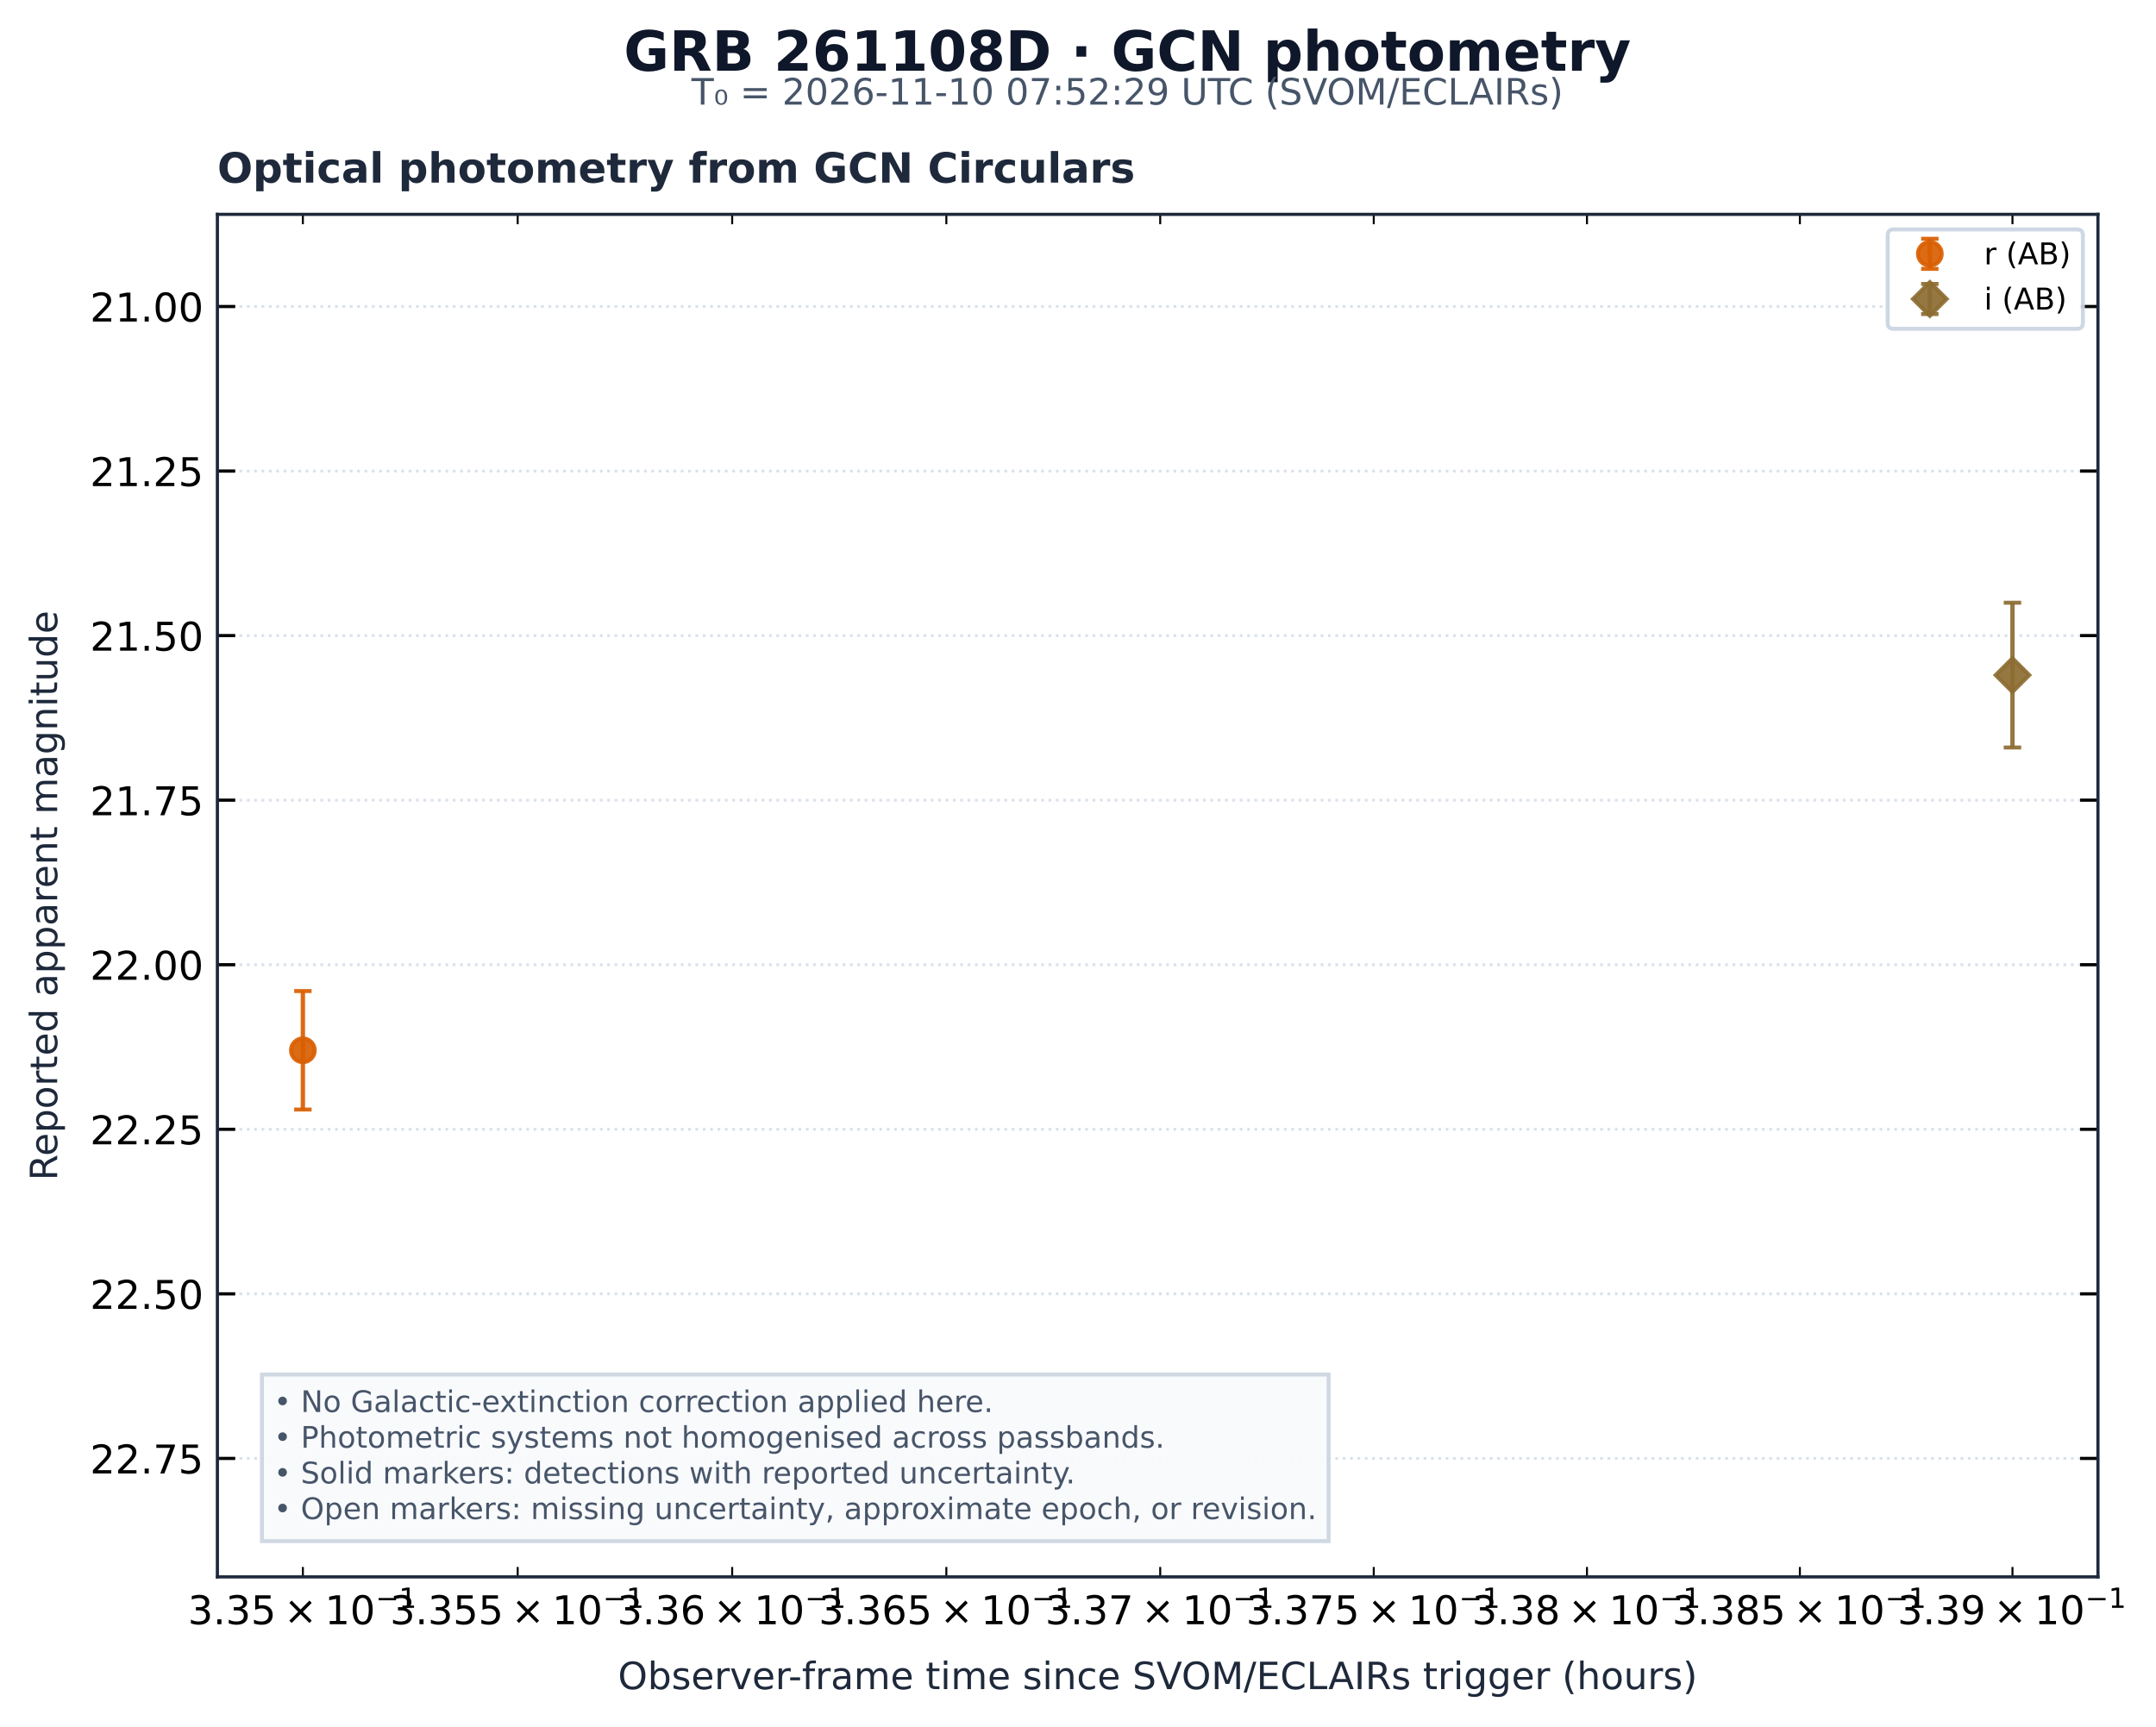
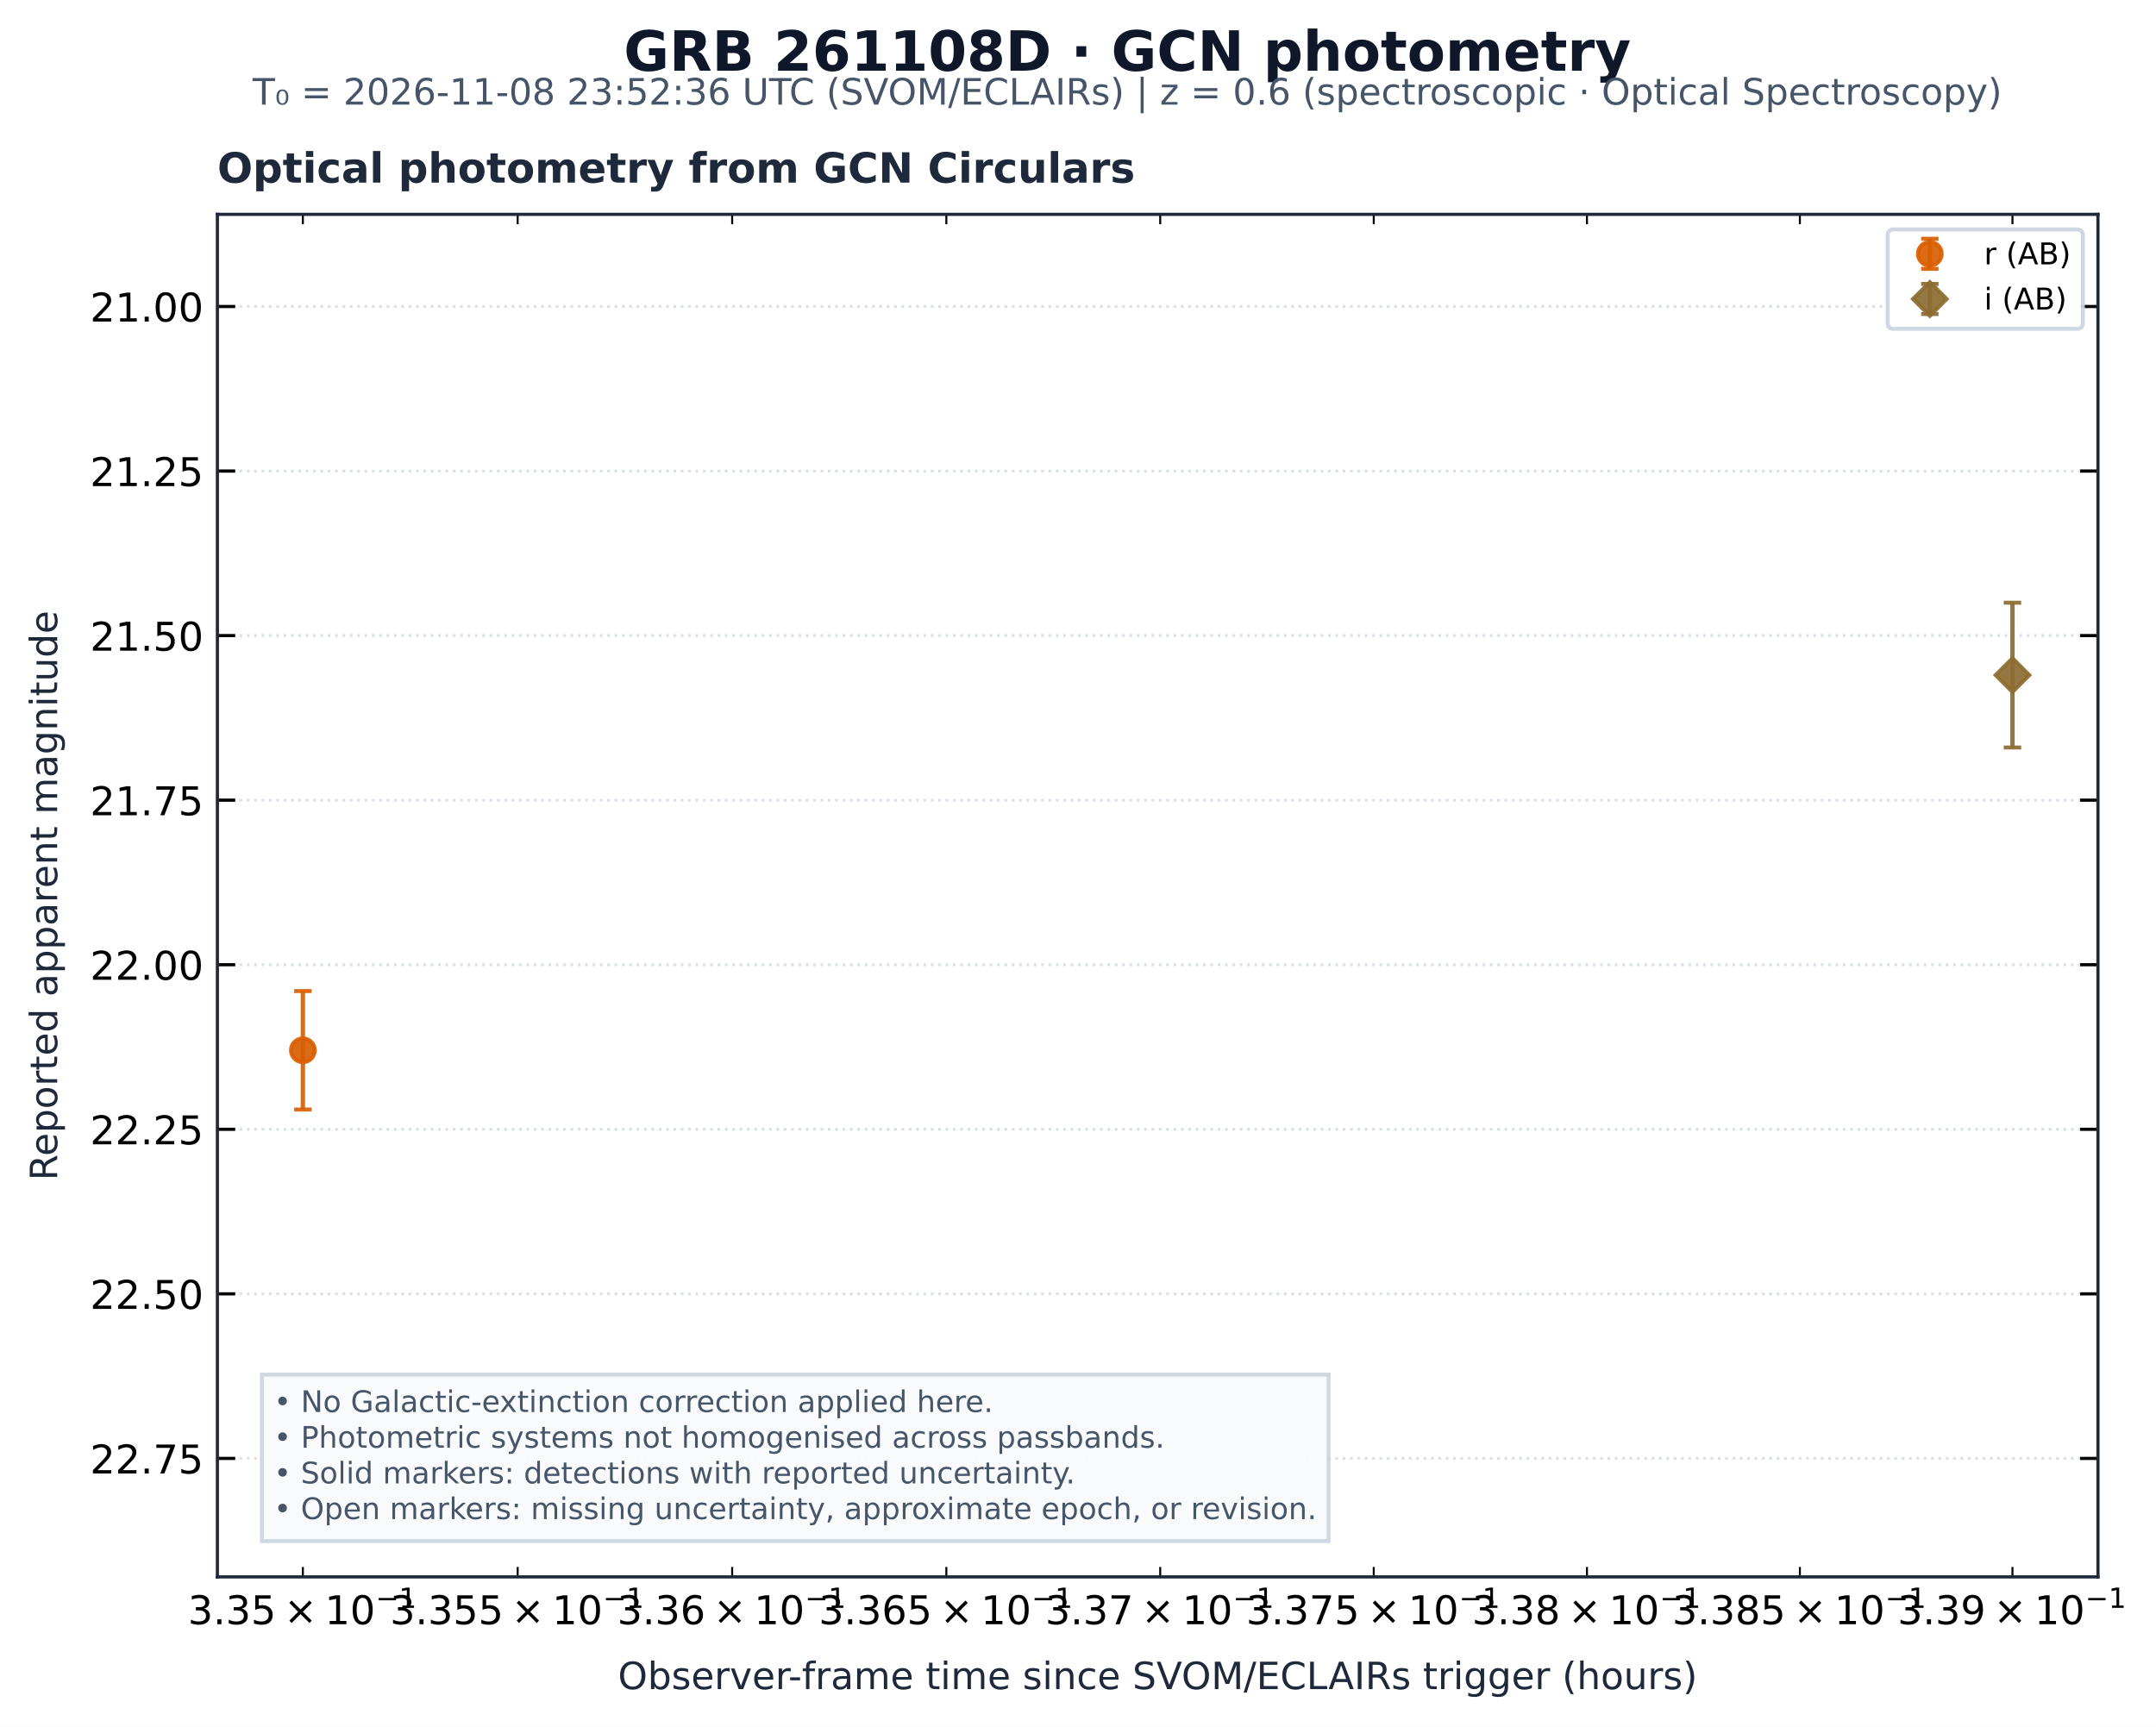
<svg xmlns="http://www.w3.org/2000/svg" xmlns:xlink="http://www.w3.org/1999/xlink" width="543.77pt" height="435.603pt" viewBox="0 0 543.77 435.603" version="1.1">
  <defs>
    <style type="text/css">*{stroke-linejoin: round; stroke-linecap: butt}</style>
  </defs>
  <g id="figure_1">
    <g id="patch_1">
      <path d="M 0 435.603  L 543.77 435.603  L 543.77 0  L 0 0  z " style="fill: #ffffff" />
    </g>
    <g id="axes_1">
      <g id="patch_2">
        <path d="M 54.829 397.8  L 529.129 397.8  L 529.129 54.072  L 54.829 54.072  z " style="fill: #ffffff" />
      </g>
      <g id="matplotlib.axis_1">
        <g id="xtick_1">
          <g id="line2d_1">
            <defs>
-               <path id="mf76a41dac8" d="M 0 0  L 0 -2.5  " style="stroke: #000000; stroke-width: 0.5" />
+               <path id="m02af455789" d="M 0 0  L 0 -2.5  " style="stroke: #000000; stroke-width: 0.5" />
            </defs>
            <g>
-               <use xlink:href="#mf76a41dac8" x="76.388" y="397.8" style="stroke: #000000; stroke-width: 0.5" />
+               <use xlink:href="#m02af455789" x="76.388" y="397.8" style="stroke: #000000; stroke-width: 0.5" />
            </g>
          </g>
          <g id="line2d_2">
            <defs>
-               <path id="m7b1ca9579a" d="M 0 0  L 0 2.5  " style="stroke: #000000; stroke-width: 0.5" />
+               <path id="m1e90510999" d="M 0 0  L 0 2.5  " style="stroke: #000000; stroke-width: 0.5" />
            </defs>
            <g>
-               <use xlink:href="#m7b1ca9579a" x="76.388" y="54.072" style="stroke: #000000; stroke-width: 0.5" />
+               <use xlink:href="#m1e90510999" x="76.388" y="54.072" style="stroke: #000000; stroke-width: 0.5" />
            </g>
          </g>
          <g id="text_1">
            <g transform="translate(47.38796 410.5)">
              <text>
                <tspan x="0" y="-0.762" style="font-size: 10px; font-family: 'DejaVu Sans'">3</tspan>
                <tspan x="6.362" y="-0.762" style="font-size: 10px; font-family: 'DejaVu Sans'">.</tspan>
                <tspan x="9.541" y="-0.762" style="font-size: 10px; font-family: 'DejaVu Sans'">3</tspan>
                <tspan x="15.903" y="-0.762" style="font-size: 10px; font-family: 'DejaVu Sans'">5</tspan>
                <tspan x="24.214" y="-0.762" style="font-size: 10px; font-family: 'DejaVu Sans'">×</tspan>
                <tspan x="34.541" y="-0.762" style="font-size: 10px; font-family: 'DejaVu Sans'">1</tspan>
                <tspan x="40.903" y="-0.762" style="font-size: 10px; font-family: 'DejaVu Sans'">0</tspan>
                <tspan x="47.361" y="-4.892" style="font-size: 7px; font-family: 'DejaVu Sans'">−</tspan>
                <tspan x="53.227" y="-4.892" style="font-size: 7px; font-family: 'DejaVu Sans'">1</tspan>
              </text>
            </g>
          </g>
        </g>
        <g id="xtick_2">
          <g id="line2d_3">
            <g>
-               <use xlink:href="#mf76a41dac8" x="130.566" y="397.8" style="stroke: #000000; stroke-width: 0.5" />
+               <use xlink:href="#m02af455789" x="130.566" y="397.8" style="stroke: #000000; stroke-width: 0.5" />
            </g>
          </g>
          <g id="line2d_4">
            <g>
-               <use xlink:href="#m7b1ca9579a" x="130.566" y="54.072" style="stroke: #000000; stroke-width: 0.5" />
+               <use xlink:href="#m1e90510999" x="130.566" y="54.072" style="stroke: #000000; stroke-width: 0.5" />
            </g>
          </g>
          <g id="text_2">
            <g transform="translate(98.36641 410.5)">
              <text>
                <tspan x="0" y="-0.762" style="font-size: 10px; font-family: 'DejaVu Sans'">3</tspan>
                <tspan x="6.362" y="-0.762" style="font-size: 10px; font-family: 'DejaVu Sans'">.</tspan>
                <tspan x="9.541" y="-0.762" style="font-size: 10px; font-family: 'DejaVu Sans'">3</tspan>
                <tspan x="15.903" y="-0.762" style="font-size: 10px; font-family: 'DejaVu Sans'">5</tspan>
                <tspan x="22.266" y="-0.762" style="font-size: 10px; font-family: 'DejaVu Sans'">5</tspan>
                <tspan x="30.576" y="-0.762" style="font-size: 10px; font-family: 'DejaVu Sans'">×</tspan>
                <tspan x="40.903" y="-0.762" style="font-size: 10px; font-family: 'DejaVu Sans'">1</tspan>
                <tspan x="47.266" y="-0.762" style="font-size: 10px; font-family: 'DejaVu Sans'">0</tspan>
                <tspan x="53.724" y="-4.892" style="font-size: 7px; font-family: 'DejaVu Sans'">−</tspan>
                <tspan x="59.589" y="-4.892" style="font-size: 7px; font-family: 'DejaVu Sans'">1</tspan>
              </text>
            </g>
          </g>
        </g>
        <g id="xtick_3">
          <g id="line2d_5">
            <g>
-               <use xlink:href="#mf76a41dac8" x="184.664" y="397.8" style="stroke: #000000; stroke-width: 0.5" />
+               <use xlink:href="#m02af455789" x="184.664" y="397.8" style="stroke: #000000; stroke-width: 0.5" />
            </g>
          </g>
          <g id="line2d_6">
            <g>
-               <use xlink:href="#m7b1ca9579a" x="184.664" y="54.072" style="stroke: #000000; stroke-width: 0.5" />
+               <use xlink:href="#m1e90510999" x="184.664" y="54.072" style="stroke: #000000; stroke-width: 0.5" />
            </g>
          </g>
          <g id="text_3">
            <g transform="translate(155.6642 410.5)">
              <text>
                <tspan x="0" y="-0.762" style="font-size: 10px; font-family: 'DejaVu Sans'">3</tspan>
                <tspan x="6.362" y="-0.762" style="font-size: 10px; font-family: 'DejaVu Sans'">.</tspan>
                <tspan x="9.541" y="-0.762" style="font-size: 10px; font-family: 'DejaVu Sans'">3</tspan>
                <tspan x="15.903" y="-0.762" style="font-size: 10px; font-family: 'DejaVu Sans'">6</tspan>
                <tspan x="24.214" y="-0.762" style="font-size: 10px; font-family: 'DejaVu Sans'">×</tspan>
                <tspan x="34.541" y="-0.762" style="font-size: 10px; font-family: 'DejaVu Sans'">1</tspan>
                <tspan x="40.903" y="-0.762" style="font-size: 10px; font-family: 'DejaVu Sans'">0</tspan>
                <tspan x="47.361" y="-4.892" style="font-size: 7px; font-family: 'DejaVu Sans'">−</tspan>
                <tspan x="53.227" y="-4.892" style="font-size: 7px; font-family: 'DejaVu Sans'">1</tspan>
              </text>
            </g>
          </g>
        </g>
        <g id="xtick_4">
          <g id="line2d_7">
            <g>
-               <use xlink:href="#mf76a41dac8" x="238.681" y="397.8" style="stroke: #000000; stroke-width: 0.5" />
+               <use xlink:href="#m02af455789" x="238.681" y="397.8" style="stroke: #000000; stroke-width: 0.5" />
            </g>
          </g>
          <g id="line2d_8">
            <g>
-               <use xlink:href="#m7b1ca9579a" x="238.681" y="54.072" style="stroke: #000000; stroke-width: 0.5" />
+               <use xlink:href="#m1e90510999" x="238.681" y="54.072" style="stroke: #000000; stroke-width: 0.5" />
            </g>
          </g>
          <g id="text_4">
            <g transform="translate(206.4815 410.5)">
              <text>
                <tspan x="0" y="-0.762" style="font-size: 10px; font-family: 'DejaVu Sans'">3</tspan>
                <tspan x="6.362" y="-0.762" style="font-size: 10px; font-family: 'DejaVu Sans'">.</tspan>
                <tspan x="9.541" y="-0.762" style="font-size: 10px; font-family: 'DejaVu Sans'">3</tspan>
                <tspan x="15.903" y="-0.762" style="font-size: 10px; font-family: 'DejaVu Sans'">6</tspan>
                <tspan x="22.266" y="-0.762" style="font-size: 10px; font-family: 'DejaVu Sans'">5</tspan>
                <tspan x="30.576" y="-0.762" style="font-size: 10px; font-family: 'DejaVu Sans'">×</tspan>
                <tspan x="40.903" y="-0.762" style="font-size: 10px; font-family: 'DejaVu Sans'">1</tspan>
                <tspan x="47.266" y="-0.762" style="font-size: 10px; font-family: 'DejaVu Sans'">0</tspan>
                <tspan x="53.724" y="-4.892" style="font-size: 7px; font-family: 'DejaVu Sans'">−</tspan>
                <tspan x="59.589" y="-4.892" style="font-size: 7px; font-family: 'DejaVu Sans'">1</tspan>
              </text>
            </g>
          </g>
        </g>
        <g id="xtick_5">
          <g id="line2d_9">
            <g>
-               <use xlink:href="#mf76a41dac8" x="292.619" y="397.8" style="stroke: #000000; stroke-width: 0.5" />
+               <use xlink:href="#m02af455789" x="292.619" y="397.8" style="stroke: #000000; stroke-width: 0.5" />
            </g>
          </g>
          <g id="line2d_10">
            <g>
-               <use xlink:href="#m7b1ca9579a" x="292.619" y="54.072" style="stroke: #000000; stroke-width: 0.5" />
+               <use xlink:href="#m1e90510999" x="292.619" y="54.072" style="stroke: #000000; stroke-width: 0.5" />
            </g>
          </g>
          <g id="text_5">
            <g transform="translate(263.6186 410.5)">
              <text>
                <tspan x="0" y="-0.762" style="font-size: 10px; font-family: 'DejaVu Sans'">3</tspan>
                <tspan x="6.362" y="-0.762" style="font-size: 10px; font-family: 'DejaVu Sans'">.</tspan>
                <tspan x="9.541" y="-0.762" style="font-size: 10px; font-family: 'DejaVu Sans'">3</tspan>
                <tspan x="15.903" y="-0.762" style="font-size: 10px; font-family: 'DejaVu Sans'">7</tspan>
                <tspan x="24.214" y="-0.762" style="font-size: 10px; font-family: 'DejaVu Sans'">×</tspan>
                <tspan x="34.541" y="-0.762" style="font-size: 10px; font-family: 'DejaVu Sans'">1</tspan>
                <tspan x="40.903" y="-0.762" style="font-size: 10px; font-family: 'DejaVu Sans'">0</tspan>
                <tspan x="47.361" y="-4.892" style="font-size: 7px; font-family: 'DejaVu Sans'">−</tspan>
                <tspan x="53.227" y="-4.892" style="font-size: 7px; font-family: 'DejaVu Sans'">1</tspan>
              </text>
            </g>
          </g>
        </g>
        <g id="xtick_6">
          <g id="line2d_11">
            <g>
-               <use xlink:href="#mf76a41dac8" x="346.476" y="397.8" style="stroke: #000000; stroke-width: 0.5" />
+               <use xlink:href="#m02af455789" x="346.476" y="397.8" style="stroke: #000000; stroke-width: 0.5" />
            </g>
          </g>
          <g id="line2d_12">
            <g>
-               <use xlink:href="#m7b1ca9579a" x="346.476" y="54.072" style="stroke: #000000; stroke-width: 0.5" />
+               <use xlink:href="#m1e90510999" x="346.476" y="54.072" style="stroke: #000000; stroke-width: 0.5" />
            </g>
          </g>
          <g id="text_6">
            <g transform="translate(314.2758 410.5)">
              <text>
                <tspan x="0" y="-0.762" style="font-size: 10px; font-family: 'DejaVu Sans'">3</tspan>
                <tspan x="6.362" y="-0.762" style="font-size: 10px; font-family: 'DejaVu Sans'">.</tspan>
                <tspan x="9.541" y="-0.762" style="font-size: 10px; font-family: 'DejaVu Sans'">3</tspan>
                <tspan x="15.903" y="-0.762" style="font-size: 10px; font-family: 'DejaVu Sans'">7</tspan>
                <tspan x="22.266" y="-0.762" style="font-size: 10px; font-family: 'DejaVu Sans'">5</tspan>
                <tspan x="30.576" y="-0.762" style="font-size: 10px; font-family: 'DejaVu Sans'">×</tspan>
                <tspan x="40.903" y="-0.762" style="font-size: 10px; font-family: 'DejaVu Sans'">1</tspan>
                <tspan x="47.266" y="-0.762" style="font-size: 10px; font-family: 'DejaVu Sans'">0</tspan>
                <tspan x="53.724" y="-4.892" style="font-size: 7px; font-family: 'DejaVu Sans'">−</tspan>
                <tspan x="59.589" y="-4.892" style="font-size: 7px; font-family: 'DejaVu Sans'">1</tspan>
              </text>
            </g>
          </g>
        </g>
        <g id="xtick_7">
          <g id="line2d_13">
            <g>
-               <use xlink:href="#mf76a41dac8" x="400.253" y="397.8" style="stroke: #000000; stroke-width: 0.5" />
+               <use xlink:href="#m02af455789" x="400.253" y="397.8" style="stroke: #000000; stroke-width: 0.5" />
            </g>
          </g>
          <g id="line2d_14">
            <g>
-               <use xlink:href="#m7b1ca9579a" x="400.253" y="54.072" style="stroke: #000000; stroke-width: 0.5" />
+               <use xlink:href="#m1e90510999" x="400.253" y="54.072" style="stroke: #000000; stroke-width: 0.5" />
            </g>
          </g>
          <g id="text_7">
            <g transform="translate(371.2532 410.5)">
              <text>
                <tspan x="0" y="-0.762" style="font-size: 10px; font-family: 'DejaVu Sans'">3</tspan>
                <tspan x="6.362" y="-0.762" style="font-size: 10px; font-family: 'DejaVu Sans'">.</tspan>
                <tspan x="9.541" y="-0.762" style="font-size: 10px; font-family: 'DejaVu Sans'">3</tspan>
                <tspan x="15.903" y="-0.762" style="font-size: 10px; font-family: 'DejaVu Sans'">8</tspan>
                <tspan x="24.214" y="-0.762" style="font-size: 10px; font-family: 'DejaVu Sans'">×</tspan>
                <tspan x="34.541" y="-0.762" style="font-size: 10px; font-family: 'DejaVu Sans'">1</tspan>
                <tspan x="40.903" y="-0.762" style="font-size: 10px; font-family: 'DejaVu Sans'">0</tspan>
                <tspan x="47.361" y="-4.892" style="font-size: 7px; font-family: 'DejaVu Sans'">−</tspan>
                <tspan x="53.227" y="-4.892" style="font-size: 7px; font-family: 'DejaVu Sans'">1</tspan>
              </text>
            </g>
          </g>
        </g>
        <g id="xtick_8">
          <g id="line2d_15">
            <g>
-               <use xlink:href="#mf76a41dac8" x="453.951" y="397.8" style="stroke: #000000; stroke-width: 0.5" />
+               <use xlink:href="#m02af455789" x="453.951" y="397.8" style="stroke: #000000; stroke-width: 0.5" />
            </g>
          </g>
          <g id="line2d_16">
            <g>
-               <use xlink:href="#m7b1ca9579a" x="453.951" y="54.072" style="stroke: #000000; stroke-width: 0.5" />
+               <use xlink:href="#m1e90510999" x="453.951" y="54.072" style="stroke: #000000; stroke-width: 0.5" />
            </g>
          </g>
          <g id="text_8">
            <g transform="translate(421.7511 410.5)">
              <text>
                <tspan x="0" y="-0.762" style="font-size: 10px; font-family: 'DejaVu Sans'">3</tspan>
                <tspan x="6.362" y="-0.762" style="font-size: 10px; font-family: 'DejaVu Sans'">.</tspan>
                <tspan x="9.541" y="-0.762" style="font-size: 10px; font-family: 'DejaVu Sans'">3</tspan>
                <tspan x="15.903" y="-0.762" style="font-size: 10px; font-family: 'DejaVu Sans'">8</tspan>
                <tspan x="22.266" y="-0.762" style="font-size: 10px; font-family: 'DejaVu Sans'">5</tspan>
                <tspan x="30.576" y="-0.762" style="font-size: 10px; font-family: 'DejaVu Sans'">×</tspan>
                <tspan x="40.903" y="-0.762" style="font-size: 10px; font-family: 'DejaVu Sans'">1</tspan>
                <tspan x="47.266" y="-0.762" style="font-size: 10px; font-family: 'DejaVu Sans'">0</tspan>
                <tspan x="53.724" y="-4.892" style="font-size: 7px; font-family: 'DejaVu Sans'">−</tspan>
                <tspan x="59.589" y="-4.892" style="font-size: 7px; font-family: 'DejaVu Sans'">1</tspan>
              </text>
            </g>
          </g>
        </g>
        <g id="xtick_9">
          <g id="line2d_17">
            <g>
-               <use xlink:href="#mf76a41dac8" x="507.57" y="397.8" style="stroke: #000000; stroke-width: 0.5" />
+               <use xlink:href="#m02af455789" x="507.57" y="397.8" style="stroke: #000000; stroke-width: 0.5" />
            </g>
          </g>
          <g id="line2d_18">
            <g>
-               <use xlink:href="#m7b1ca9579a" x="507.57" y="54.072" style="stroke: #000000; stroke-width: 0.5" />
+               <use xlink:href="#m1e90510999" x="507.57" y="54.072" style="stroke: #000000; stroke-width: 0.5" />
            </g>
          </g>
          <g id="text_9">
            <g transform="translate(478.5698 410.5)">
              <text>
                <tspan x="0" y="-0.762" style="font-size: 10px; font-family: 'DejaVu Sans'">3</tspan>
                <tspan x="6.362" y="-0.762" style="font-size: 10px; font-family: 'DejaVu Sans'">.</tspan>
                <tspan x="9.541" y="-0.762" style="font-size: 10px; font-family: 'DejaVu Sans'">3</tspan>
                <tspan x="15.903" y="-0.762" style="font-size: 10px; font-family: 'DejaVu Sans'">9</tspan>
                <tspan x="24.214" y="-0.762" style="font-size: 10px; font-family: 'DejaVu Sans'">×</tspan>
                <tspan x="34.541" y="-0.762" style="font-size: 10px; font-family: 'DejaVu Sans'">1</tspan>
                <tspan x="40.903" y="-0.762" style="font-size: 10px; font-family: 'DejaVu Sans'">0</tspan>
                <tspan x="47.361" y="-4.892" style="font-size: 7px; font-family: 'DejaVu Sans'">−</tspan>
                <tspan x="53.227" y="-4.892" style="font-size: 7px; font-family: 'DejaVu Sans'">1</tspan>
              </text>
            </g>
          </g>
        </g>
        <g id="text_10">
          <text style="font-size: 9.5px; font-family: 'DejaVu Sans', 'Arial', 'Helvetica', sans-serif; text-anchor: middle; fill: #1e293b" x="291.979" y="426.121" transform="rotate(-0 291.9789 426.1209)">Observer-frame time since SVOM/ECLAIRs trigger (hours)</text>
        </g>
      </g>
      <g id="matplotlib.axis_2">
        <g id="ytick_1">
          <g id="line2d_19">
-             <path d="M 54.829 77.319  L 529.129 77.319  " clip-path="url(#pb5c07961a2)" style="fill: none; stroke-dasharray: 0.7,1.155; stroke-dashoffset: 0; stroke: #cbd5e1; stroke-opacity: 0.7; stroke-width: 0.7" />
+             <path d="M 54.829 77.319  L 529.129 77.319  " clip-path="url(#p8d592fd385)" style="fill: none; stroke-dasharray: 0.7,1.155; stroke-dashoffset: 0; stroke: #cbd5e1; stroke-opacity: 0.7; stroke-width: 0.7" />
          </g>
          <g id="line2d_20">
            <defs>
-               <path id="mb0ea84e822" d="M 0 0  L 4.5 0  " style="stroke: #000000; stroke-width: 0.8" />
+               <path id="mdc1beb92f3" d="M 0 0  L 4.5 0  " style="stroke: #000000; stroke-width: 0.8" />
            </defs>
            <g>
-               <use xlink:href="#mb0ea84e822" x="54.829" y="77.319" style="stroke: #000000; stroke-width: 0.8" />
+               <use xlink:href="#mdc1beb92f3" x="54.829" y="77.319" style="stroke: #000000; stroke-width: 0.8" />
            </g>
          </g>
          <g id="line2d_21">
            <defs>
-               <path id="m270c166dd3" d="M 0 0  L -4.5 0  " style="stroke: #000000; stroke-width: 0.8" />
+               <path id="m9a8f20540e" d="M 0 0  L -4.5 0  " style="stroke: #000000; stroke-width: 0.8" />
            </defs>
            <g>
-               <use xlink:href="#m270c166dd3" x="529.129" y="77.319" style="stroke: #000000; stroke-width: 0.8" />
+               <use xlink:href="#m9a8f20540e" x="529.129" y="77.319" style="stroke: #000000; stroke-width: 0.8" />
            </g>
          </g>
          <g id="text_11">
            <text style="font-size: 10px; font-family: 'DejaVu Sans', 'Arial', 'Helvetica', sans-serif; text-anchor: end" x="51.329" y="81.118" transform="rotate(-0 51.32887 81.11813)">21.00</text>
          </g>
        </g>
        <g id="ytick_2">
          <g id="line2d_22">
-             <path d="M 54.829 118.832  L 529.129 118.832  " clip-path="url(#pb5c07961a2)" style="fill: none; stroke-dasharray: 0.7,1.155; stroke-dashoffset: 0; stroke: #cbd5e1; stroke-opacity: 0.7; stroke-width: 0.7" />
+             <path d="M 54.829 118.832  L 529.129 118.832  " clip-path="url(#p8d592fd385)" style="fill: none; stroke-dasharray: 0.7,1.155; stroke-dashoffset: 0; stroke: #cbd5e1; stroke-opacity: 0.7; stroke-width: 0.7" />
          </g>
          <g id="line2d_23">
            <g>
-               <use xlink:href="#mb0ea84e822" x="54.829" y="118.832" style="stroke: #000000; stroke-width: 0.8" />
+               <use xlink:href="#mdc1beb92f3" x="54.829" y="118.832" style="stroke: #000000; stroke-width: 0.8" />
            </g>
          </g>
          <g id="line2d_24">
            <g>
-               <use xlink:href="#m270c166dd3" x="529.129" y="118.832" style="stroke: #000000; stroke-width: 0.8" />
+               <use xlink:href="#m9a8f20540e" x="529.129" y="118.832" style="stroke: #000000; stroke-width: 0.8" />
            </g>
          </g>
          <g id="text_12">
            <text style="font-size: 10px; font-family: 'DejaVu Sans', 'Arial', 'Helvetica', sans-serif; text-anchor: end" x="51.329" y="122.631" transform="rotate(-0 51.32887 122.6312)">21.25</text>
          </g>
        </g>
        <g id="ytick_3">
          <g id="line2d_25">
-             <path d="M 54.829 160.345  L 529.129 160.345  " clip-path="url(#pb5c07961a2)" style="fill: none; stroke-dasharray: 0.7,1.155; stroke-dashoffset: 0; stroke: #cbd5e1; stroke-opacity: 0.7; stroke-width: 0.7" />
+             <path d="M 54.829 160.345  L 529.129 160.345  " clip-path="url(#p8d592fd385)" style="fill: none; stroke-dasharray: 0.7,1.155; stroke-dashoffset: 0; stroke: #cbd5e1; stroke-opacity: 0.7; stroke-width: 0.7" />
          </g>
          <g id="line2d_26">
            <g>
-               <use xlink:href="#mb0ea84e822" x="54.829" y="160.345" style="stroke: #000000; stroke-width: 0.8" />
+               <use xlink:href="#mdc1beb92f3" x="54.829" y="160.345" style="stroke: #000000; stroke-width: 0.8" />
            </g>
          </g>
          <g id="line2d_27">
            <g>
-               <use xlink:href="#m270c166dd3" x="529.129" y="160.345" style="stroke: #000000; stroke-width: 0.8" />
+               <use xlink:href="#m9a8f20540e" x="529.129" y="160.345" style="stroke: #000000; stroke-width: 0.8" />
            </g>
          </g>
          <g id="text_13">
            <text style="font-size: 10px; font-family: 'DejaVu Sans', 'Arial', 'Helvetica', sans-serif; text-anchor: end" x="51.329" y="164.144" transform="rotate(-0 51.32887 164.1442)">21.50</text>
          </g>
        </g>
        <g id="ytick_4">
          <g id="line2d_28">
-             <path d="M 54.829 201.858  L 529.129 201.858  " clip-path="url(#pb5c07961a2)" style="fill: none; stroke-dasharray: 0.7,1.155; stroke-dashoffset: 0; stroke: #cbd5e1; stroke-opacity: 0.7; stroke-width: 0.7" />
+             <path d="M 54.829 201.858  L 529.129 201.858  " clip-path="url(#p8d592fd385)" style="fill: none; stroke-dasharray: 0.7,1.155; stroke-dashoffset: 0; stroke: #cbd5e1; stroke-opacity: 0.7; stroke-width: 0.7" />
          </g>
          <g id="line2d_29">
            <g>
-               <use xlink:href="#mb0ea84e822" x="54.829" y="201.858" style="stroke: #000000; stroke-width: 0.8" />
+               <use xlink:href="#mdc1beb92f3" x="54.829" y="201.858" style="stroke: #000000; stroke-width: 0.8" />
            </g>
          </g>
          <g id="line2d_30">
            <g>
-               <use xlink:href="#m270c166dd3" x="529.129" y="201.858" style="stroke: #000000; stroke-width: 0.8" />
+               <use xlink:href="#m9a8f20540e" x="529.129" y="201.858" style="stroke: #000000; stroke-width: 0.8" />
            </g>
          </g>
          <g id="text_14">
            <text style="font-size: 10px; font-family: 'DejaVu Sans', 'Arial', 'Helvetica', sans-serif; text-anchor: end" x="51.329" y="205.657" transform="rotate(-0 51.32887 205.6573)">21.75</text>
          </g>
        </g>
        <g id="ytick_5">
          <g id="line2d_31">
-             <path d="M 54.829 243.371  L 529.129 243.371  " clip-path="url(#pb5c07961a2)" style="fill: none; stroke-dasharray: 0.7,1.155; stroke-dashoffset: 0; stroke: #cbd5e1; stroke-opacity: 0.7; stroke-width: 0.7" />
+             <path d="M 54.829 243.371  L 529.129 243.371  " clip-path="url(#p8d592fd385)" style="fill: none; stroke-dasharray: 0.7,1.155; stroke-dashoffset: 0; stroke: #cbd5e1; stroke-opacity: 0.7; stroke-width: 0.7" />
          </g>
          <g id="line2d_32">
            <g>
-               <use xlink:href="#mb0ea84e822" x="54.829" y="243.371" style="stroke: #000000; stroke-width: 0.8" />
+               <use xlink:href="#mdc1beb92f3" x="54.829" y="243.371" style="stroke: #000000; stroke-width: 0.8" />
            </g>
          </g>
          <g id="line2d_33">
            <g>
-               <use xlink:href="#m270c166dd3" x="529.129" y="243.371" style="stroke: #000000; stroke-width: 0.8" />
+               <use xlink:href="#m9a8f20540e" x="529.129" y="243.371" style="stroke: #000000; stroke-width: 0.8" />
            </g>
          </g>
          <g id="text_15">
            <text style="font-size: 10px; font-family: 'DejaVu Sans', 'Arial', 'Helvetica', sans-serif; text-anchor: end" x="51.329" y="247.17" transform="rotate(-0 51.32887 247.1703)">22.00</text>
          </g>
        </g>
        <g id="ytick_6">
          <g id="line2d_34">
-             <path d="M 54.829 284.885  L 529.129 284.885  " clip-path="url(#pb5c07961a2)" style="fill: none; stroke-dasharray: 0.7,1.155; stroke-dashoffset: 0; stroke: #cbd5e1; stroke-opacity: 0.7; stroke-width: 0.7" />
+             <path d="M 54.829 284.885  L 529.129 284.885  " clip-path="url(#p8d592fd385)" style="fill: none; stroke-dasharray: 0.7,1.155; stroke-dashoffset: 0; stroke: #cbd5e1; stroke-opacity: 0.7; stroke-width: 0.7" />
          </g>
          <g id="line2d_35">
            <g>
-               <use xlink:href="#mb0ea84e822" x="54.829" y="284.885" style="stroke: #000000; stroke-width: 0.8" />
+               <use xlink:href="#mdc1beb92f3" x="54.829" y="284.885" style="stroke: #000000; stroke-width: 0.8" />
            </g>
          </g>
          <g id="line2d_36">
            <g>
-               <use xlink:href="#m270c166dd3" x="529.129" y="284.885" style="stroke: #000000; stroke-width: 0.8" />
+               <use xlink:href="#m9a8f20540e" x="529.129" y="284.885" style="stroke: #000000; stroke-width: 0.8" />
            </g>
          </g>
          <g id="text_16">
            <text style="font-size: 10px; font-family: 'DejaVu Sans', 'Arial', 'Helvetica', sans-serif; text-anchor: end" x="51.329" y="288.683" transform="rotate(-0 51.32887 288.6834)">22.25</text>
          </g>
        </g>
        <g id="ytick_7">
          <g id="line2d_37">
-             <path d="M 54.829 326.398  L 529.129 326.398  " clip-path="url(#pb5c07961a2)" style="fill: none; stroke-dasharray: 0.7,1.155; stroke-dashoffset: 0; stroke: #cbd5e1; stroke-opacity: 0.7; stroke-width: 0.7" />
+             <path d="M 54.829 326.398  L 529.129 326.398  " clip-path="url(#p8d592fd385)" style="fill: none; stroke-dasharray: 0.7,1.155; stroke-dashoffset: 0; stroke: #cbd5e1; stroke-opacity: 0.7; stroke-width: 0.7" />
          </g>
          <g id="line2d_38">
            <g>
-               <use xlink:href="#mb0ea84e822" x="54.829" y="326.398" style="stroke: #000000; stroke-width: 0.8" />
+               <use xlink:href="#mdc1beb92f3" x="54.829" y="326.398" style="stroke: #000000; stroke-width: 0.8" />
            </g>
          </g>
          <g id="line2d_39">
            <g>
-               <use xlink:href="#m270c166dd3" x="529.129" y="326.398" style="stroke: #000000; stroke-width: 0.8" />
+               <use xlink:href="#m9a8f20540e" x="529.129" y="326.398" style="stroke: #000000; stroke-width: 0.8" />
            </g>
          </g>
          <g id="text_17">
            <text style="font-size: 10px; font-family: 'DejaVu Sans', 'Arial', 'Helvetica', sans-serif; text-anchor: end" x="51.329" y="330.196" transform="rotate(-0 51.32887 330.1964)">22.50</text>
          </g>
        </g>
        <g id="ytick_8">
          <g id="line2d_40">
-             <path d="M 54.829 367.911  L 529.129 367.911  " clip-path="url(#pb5c07961a2)" style="fill: none; stroke-dasharray: 0.7,1.155; stroke-dashoffset: 0; stroke: #cbd5e1; stroke-opacity: 0.7; stroke-width: 0.7" />
+             <path d="M 54.829 367.911  L 529.129 367.911  " clip-path="url(#p8d592fd385)" style="fill: none; stroke-dasharray: 0.7,1.155; stroke-dashoffset: 0; stroke: #cbd5e1; stroke-opacity: 0.7; stroke-width: 0.7" />
          </g>
          <g id="line2d_41">
            <g>
-               <use xlink:href="#mb0ea84e822" x="54.829" y="367.911" style="stroke: #000000; stroke-width: 0.8" />
+               <use xlink:href="#mdc1beb92f3" x="54.829" y="367.911" style="stroke: #000000; stroke-width: 0.8" />
            </g>
          </g>
          <g id="line2d_42">
            <g>
-               <use xlink:href="#m270c166dd3" x="529.129" y="367.911" style="stroke: #000000; stroke-width: 0.8" />
+               <use xlink:href="#m9a8f20540e" x="529.129" y="367.911" style="stroke: #000000; stroke-width: 0.8" />
            </g>
          </g>
          <g id="text_18">
            <text style="font-size: 10px; font-family: 'DejaVu Sans', 'Arial', 'Helvetica', sans-serif; text-anchor: end" x="51.329" y="371.709" transform="rotate(-0 51.32887 371.7094)">22.75</text>
          </g>
        </g>
        <g id="text_19">
          <text style="font-size: 9.5px; font-family: 'DejaVu Sans', 'Arial', 'Helvetica', sans-serif; text-anchor: middle; fill: #1e293b" x="14.419" y="225.936" transform="rotate(-90 14.41852 225.936)">Reported apparent magnitude</text>
        </g>
      </g>
      <g id="LineCollection_1">
-         <path d="M 76.388 250.014  L 76.388 279.903  " clip-path="url(#pb5c07961a2)" style="fill: none; stroke: #d95f02; stroke-opacity: 0.92; stroke-width: 1.1" />
+         <path d="M 76.388 250.014  L 76.388 279.903  " clip-path="url(#p8d592fd385)" style="fill: none; stroke: #d95f02; stroke-opacity: 0.92; stroke-width: 1.1" />
      </g>
      <g id="line2d_43">
        <defs>
-           <path id="maa05778df6" d="M 2.2 0  L -2.2 -0  " style="stroke: #d95f02; stroke-opacity: 0.92" />
+           <path id="m7c804e7a26" d="M 2.2 0  L -2.2 -0  " style="stroke: #d95f02; stroke-opacity: 0.92" />
        </defs>
-         <g clip-path="url(#pb5c07961a2)">
-           <use xlink:href="#maa05778df6" x="76.388" y="250.014" style="fill: #d95f02; fill-opacity: 0.92; stroke: #d95f02; stroke-opacity: 0.92" />
+         <g clip-path="url(#p8d592fd385)">
+           <use xlink:href="#m7c804e7a26" x="76.388" y="250.014" style="fill: #d95f02; fill-opacity: 0.92; stroke: #d95f02; stroke-opacity: 0.92" />
        </g>
      </g>
      <g id="line2d_44">
-         <g clip-path="url(#pb5c07961a2)">
-           <use xlink:href="#maa05778df6" x="76.388" y="279.903" style="fill: #d95f02; fill-opacity: 0.92; stroke: #d95f02; stroke-opacity: 0.92" />
+         <g clip-path="url(#p8d592fd385)">
+           <use xlink:href="#m7c804e7a26" x="76.388" y="279.903" style="fill: #d95f02; fill-opacity: 0.92; stroke: #d95f02; stroke-opacity: 0.92" />
        </g>
      </g>
      <g id="LineCollection_2">
-         <path d="M 507.57 152.043  L 507.57 188.574  " clip-path="url(#pb5c07961a2)" style="fill: none; stroke: #8c6d31; stroke-opacity: 0.92; stroke-width: 1.1" />
+         <path d="M 507.57 152.043  L 507.57 188.574  " clip-path="url(#p8d592fd385)" style="fill: none; stroke: #8c6d31; stroke-opacity: 0.92; stroke-width: 1.1" />
      </g>
      <g id="line2d_45">
        <defs>
-           <path id="mbce93fce2f" d="M 2.2 0  L -2.2 -0  " style="stroke: #8c6d31; stroke-opacity: 0.92" />
+           <path id="m300c329cfd" d="M 2.2 0  L -2.2 -0  " style="stroke: #8c6d31; stroke-opacity: 0.92" />
        </defs>
-         <g clip-path="url(#pb5c07961a2)">
-           <use xlink:href="#mbce93fce2f" x="507.57" y="152.043" style="fill: #8c6d31; fill-opacity: 0.92; stroke: #8c6d31; stroke-opacity: 0.92" />
+         <g clip-path="url(#p8d592fd385)">
+           <use xlink:href="#m300c329cfd" x="507.57" y="152.043" style="fill: #8c6d31; fill-opacity: 0.92; stroke: #8c6d31; stroke-opacity: 0.92" />
        </g>
      </g>
      <g id="line2d_46">
-         <g clip-path="url(#pb5c07961a2)">
-           <use xlink:href="#mbce93fce2f" x="507.57" y="188.574" style="fill: #8c6d31; fill-opacity: 0.92; stroke: #8c6d31; stroke-opacity: 0.92" />
+         <g clip-path="url(#p8d592fd385)">
+           <use xlink:href="#m300c329cfd" x="507.57" y="188.574" style="fill: #8c6d31; fill-opacity: 0.92; stroke: #8c6d31; stroke-opacity: 0.92" />
        </g>
      </g>
      <g id="line2d_47">
        <defs>
-           <path id="m483ed0b7c5" d="M 0 3  C 0.796 3 1.559 2.684 2.121 2.121  C 2.684 1.559 3 0.796 3 0  C 3 -0.796 2.684 -1.559 2.121 -2.121  C 1.559 -2.684 0.796 -3 0 -3  C -0.796 -3 -1.559 -2.684 -2.121 -2.121  C -2.684 -1.559 -3 -0.796 -3 0  C -3 0.796 -2.684 1.559 -2.121 2.121  C -1.559 2.684 -0.796 3 0 3  z " style="stroke: #d95f02; stroke-opacity: 0.92" />
+           <path id="mdeca1c49f7" d="M 0 3  C 0.796 3 1.559 2.684 2.121 2.121  C 2.684 1.559 3 0.796 3 0  C 3 -0.796 2.684 -1.559 2.121 -2.121  C 1.559 -2.684 0.796 -3 0 -3  C -0.796 -3 -1.559 -2.684 -2.121 -2.121  C -2.684 -1.559 -3 -0.796 -3 0  C -3 0.796 -2.684 1.559 -2.121 2.121  C -1.559 2.684 -0.796 3 0 3  z " style="stroke: #d95f02; stroke-opacity: 0.92" />
        </defs>
-         <g clip-path="url(#pb5c07961a2)">
-           <use xlink:href="#m483ed0b7c5" x="76.388" y="264.958" style="fill: #d95f02; fill-opacity: 0.92; stroke: #d95f02; stroke-opacity: 0.92" />
+         <g clip-path="url(#p8d592fd385)">
+           <use xlink:href="#mdeca1c49f7" x="76.388" y="264.958" style="fill: #d95f02; fill-opacity: 0.92; stroke: #d95f02; stroke-opacity: 0.92" />
        </g>
      </g>
      <g id="line2d_48">
        <defs>
-           <path id="m2863c969b2" d="M -0 4.243  L 4.243 0  L 0 -4.243  L -4.243 -0  z " style="stroke: #8c6d31; stroke-opacity: 0.92; stroke-linejoin: miter" />
+           <path id="m6565713dae" d="M -0 4.243  L 4.243 0  L 0 -4.243  L -4.243 -0  z " style="stroke: #8c6d31; stroke-opacity: 0.92; stroke-linejoin: miter" />
        </defs>
-         <g clip-path="url(#pb5c07961a2)">
-           <use xlink:href="#m2863c969b2" x="507.57" y="170.309" style="fill: #8c6d31; fill-opacity: 0.92; stroke: #8c6d31; stroke-opacity: 0.92; stroke-linejoin: miter" />
+         <g clip-path="url(#p8d592fd385)">
+           <use xlink:href="#m6565713dae" x="507.57" y="170.309" style="fill: #8c6d31; fill-opacity: 0.92; stroke: #8c6d31; stroke-opacity: 0.92; stroke-linejoin: miter" />
        </g>
      </g>
      <g id="patch_3">
        <path d="M 54.829 397.8  L 54.829 54.072  " style="fill: none; stroke: #1e293b; stroke-width: 0.8; stroke-linejoin: miter; stroke-linecap: square" />
      </g>
      <g id="patch_4">
        <path d="M 529.129 397.8  L 529.129 54.072  " style="fill: none; stroke: #1e293b; stroke-width: 0.8; stroke-linejoin: miter; stroke-linecap: square" />
      </g>
      <g id="patch_5">
        <path d="M 54.829 397.8  L 529.129 397.8  " style="fill: none; stroke: #1e293b; stroke-width: 0.8; stroke-linejoin: miter; stroke-linecap: square" />
      </g>
      <g id="patch_6">
        <path d="M 54.829 54.072  L 529.129 54.072  " style="fill: none; stroke: #1e293b; stroke-width: 0.8; stroke-linejoin: miter; stroke-linecap: square" />
      </g>
      <g id="text_20">
        <g id="patch_7">
          <path d="M 66.058 388.77  L 335.085 388.77  L 335.085 346.761  L 66.058 346.761  z " style="fill: #f8fafc; opacity: 0.92; stroke: #cbd5e1; stroke-linejoin: miter" />
        </g>
        <text style="font-size: 7.5px; font-family: 'DejaVu Sans', 'Arial', 'Helvetica', sans-serif; fill: #475569" transform="translate(69.05787 356.2109)">• No Galactic-extinction correction applied here.</text>
        <text style="font-size: 7.5px; font-family: 'DejaVu Sans', 'Arial', 'Helvetica', sans-serif; fill: #475569" transform="translate(69.05787 365.2129)">• Photometric systems not homogenised across passbands.</text>
        <text style="font-size: 7.5px; font-family: 'DejaVu Sans', 'Arial', 'Helvetica', sans-serif; fill: #475569" transform="translate(69.05787 374.215)">• Solid markers: detections with reported uncertainty.</text>
        <text style="font-size: 7.5px; font-family: 'DejaVu Sans', 'Arial', 'Helvetica', sans-serif; fill: #475569" transform="translate(69.05787 383.217)">• Open markers: missing uncertainty, approximate epoch, or revision.</text>
      </g>
      <g id="text_21">
        <text style="font-weight: 700; font-size: 10.5px; font-family: 'DejaVu Sans', 'Arial', 'Helvetica', sans-serif; text-anchor: start; fill: #1e293b" x="54.829" y="46.072" transform="rotate(-0 54.82887 46.072)">Optical photometry from GCN Circulars</text>
      </g>
      <g id="legend_1">
        <g id="patch_8">
          <path d="M 477.606 82.953  L 523.809 82.953  Q 525.329 82.953 525.329 81.433  L 525.329 59.392  Q 525.329 57.872 523.809 57.872  L 477.606 57.872  Q 476.086 57.872 476.086 59.392  L 476.086 81.433  Q 476.086 82.953 477.606 82.953  z " style="fill: #ffffff; opacity: 0.94; stroke: #cbd5e1; stroke-linejoin: miter" />
        </g>
        <g id="LineCollection_3">
          <path d="M 486.726 67.827  L 486.726 60.227  " style="fill: none; stroke: #d95f02; stroke-opacity: 0.92; stroke-width: 1.1" />
        </g>
        <g id="line2d_49">
          <g>
-             <use xlink:href="#maa05778df6" x="486.726" y="67.827" style="fill: #d95f02; fill-opacity: 0.92; stroke: #d95f02; stroke-opacity: 0.92" />
+             <use xlink:href="#m7c804e7a26" x="486.726" y="67.827" style="fill: #d95f02; fill-opacity: 0.92; stroke: #d95f02; stroke-opacity: 0.92" />
          </g>
        </g>
        <g id="line2d_50">
          <g>
-             <use xlink:href="#maa05778df6" x="486.726" y="60.227" style="fill: #d95f02; fill-opacity: 0.92; stroke: #d95f02; stroke-opacity: 0.92" />
+             <use xlink:href="#m7c804e7a26" x="486.726" y="60.227" style="fill: #d95f02; fill-opacity: 0.92; stroke: #d95f02; stroke-opacity: 0.92" />
          </g>
        </g>
        <g id="line2d_51" />
        <g id="line2d_52">
          <g>
-             <use xlink:href="#m483ed0b7c5" x="486.726" y="64.027" style="fill: #d95f02; fill-opacity: 0.92; stroke: #d95f02; stroke-opacity: 0.92" />
+             <use xlink:href="#mdeca1c49f7" x="486.726" y="64.027" style="fill: #d95f02; fill-opacity: 0.92; stroke: #d95f02; stroke-opacity: 0.92" />
          </g>
        </g>
        <g id="text_22">
          <text style="font-size: 7.6px; font-family: 'DejaVu Sans', 'Arial', 'Helvetica', sans-serif; text-anchor: start" x="500.406" y="66.687" transform="rotate(-0 500.4056 66.68681)">r (AB)</text>
        </g>
        <g id="LineCollection_4">
          <path d="M 486.726 79.227  L 486.726 71.627  " style="fill: none; stroke: #8c6d31; stroke-opacity: 0.92; stroke-width: 1.1" />
        </g>
        <g id="line2d_53">
          <g>
-             <use xlink:href="#mbce93fce2f" x="486.726" y="79.227" style="fill: #8c6d31; fill-opacity: 0.92; stroke: #8c6d31; stroke-opacity: 0.92" />
+             <use xlink:href="#m300c329cfd" x="486.726" y="79.227" style="fill: #8c6d31; fill-opacity: 0.92; stroke: #8c6d31; stroke-opacity: 0.92" />
          </g>
        </g>
        <g id="line2d_54">
          <g>
-             <use xlink:href="#mbce93fce2f" x="486.726" y="71.627" style="fill: #8c6d31; fill-opacity: 0.92; stroke: #8c6d31; stroke-opacity: 0.92" />
+             <use xlink:href="#m300c329cfd" x="486.726" y="71.627" style="fill: #8c6d31; fill-opacity: 0.92; stroke: #8c6d31; stroke-opacity: 0.92" />
          </g>
        </g>
        <g id="line2d_55" />
        <g id="line2d_56">
          <g>
-             <use xlink:href="#m2863c969b2" x="486.726" y="75.427" style="fill: #8c6d31; fill-opacity: 0.92; stroke: #8c6d31; stroke-opacity: 0.92; stroke-linejoin: miter" />
+             <use xlink:href="#m6565713dae" x="486.726" y="75.427" style="fill: #8c6d31; fill-opacity: 0.92; stroke: #8c6d31; stroke-opacity: 0.92; stroke-linejoin: miter" />
          </g>
        </g>
        <g id="text_23">
          <text style="font-size: 7.6px; font-family: 'DejaVu Sans', 'Arial', 'Helvetica', sans-serif; text-anchor: start" x="500.406" y="78.087" transform="rotate(-0 500.4056 78.08741)">i (AB)</text>
        </g>
      </g>
    </g>
    <g id="text_24">
      <text style="font-weight: 700; font-size: 14px; font-family: 'DejaVu Sans', 'Arial', 'Helvetica', sans-serif; text-anchor: middle; fill: #0f172a" x="284.329" y="17.838" transform="rotate(-0 284.3289 17.83781)">GRB 261108D · GCN photometry</text>
    </g>
    <g id="text_25">
-       <text style="font-size: 9.2px; font-family: 'DejaVu Sans', 'Arial', 'Helvetica', sans-serif; text-anchor: middle; fill: #475569" x="284.329" y="26.395" transform="rotate(-0 284.3289 26.3952)">T₀ = 2026-11-10 07:52:29 UTC (SVOM/ECLAIRs)</text>
+       <text style="font-size: 9.2px; font-family: 'DejaVu Sans', 'Arial', 'Helvetica', sans-serif; text-anchor: middle; fill: #475569" x="284.329" y="26.395" transform="rotate(-0 284.3289 26.3952)">T₀ = 2026-11-08 23:52:36 UTC (SVOM/ECLAIRs)   |   z = 0.6 (spectroscopic · Optical Spectroscopy)</text>
    </g>
  </g>
  <defs>
-     <clipPath id="pb5c07961a2">
+     <clipPath id="p8d592fd385">
      <rect x="54.829" y="54.072" width="474.3" height="343.728" />
    </clipPath>
  </defs>
</svg>
